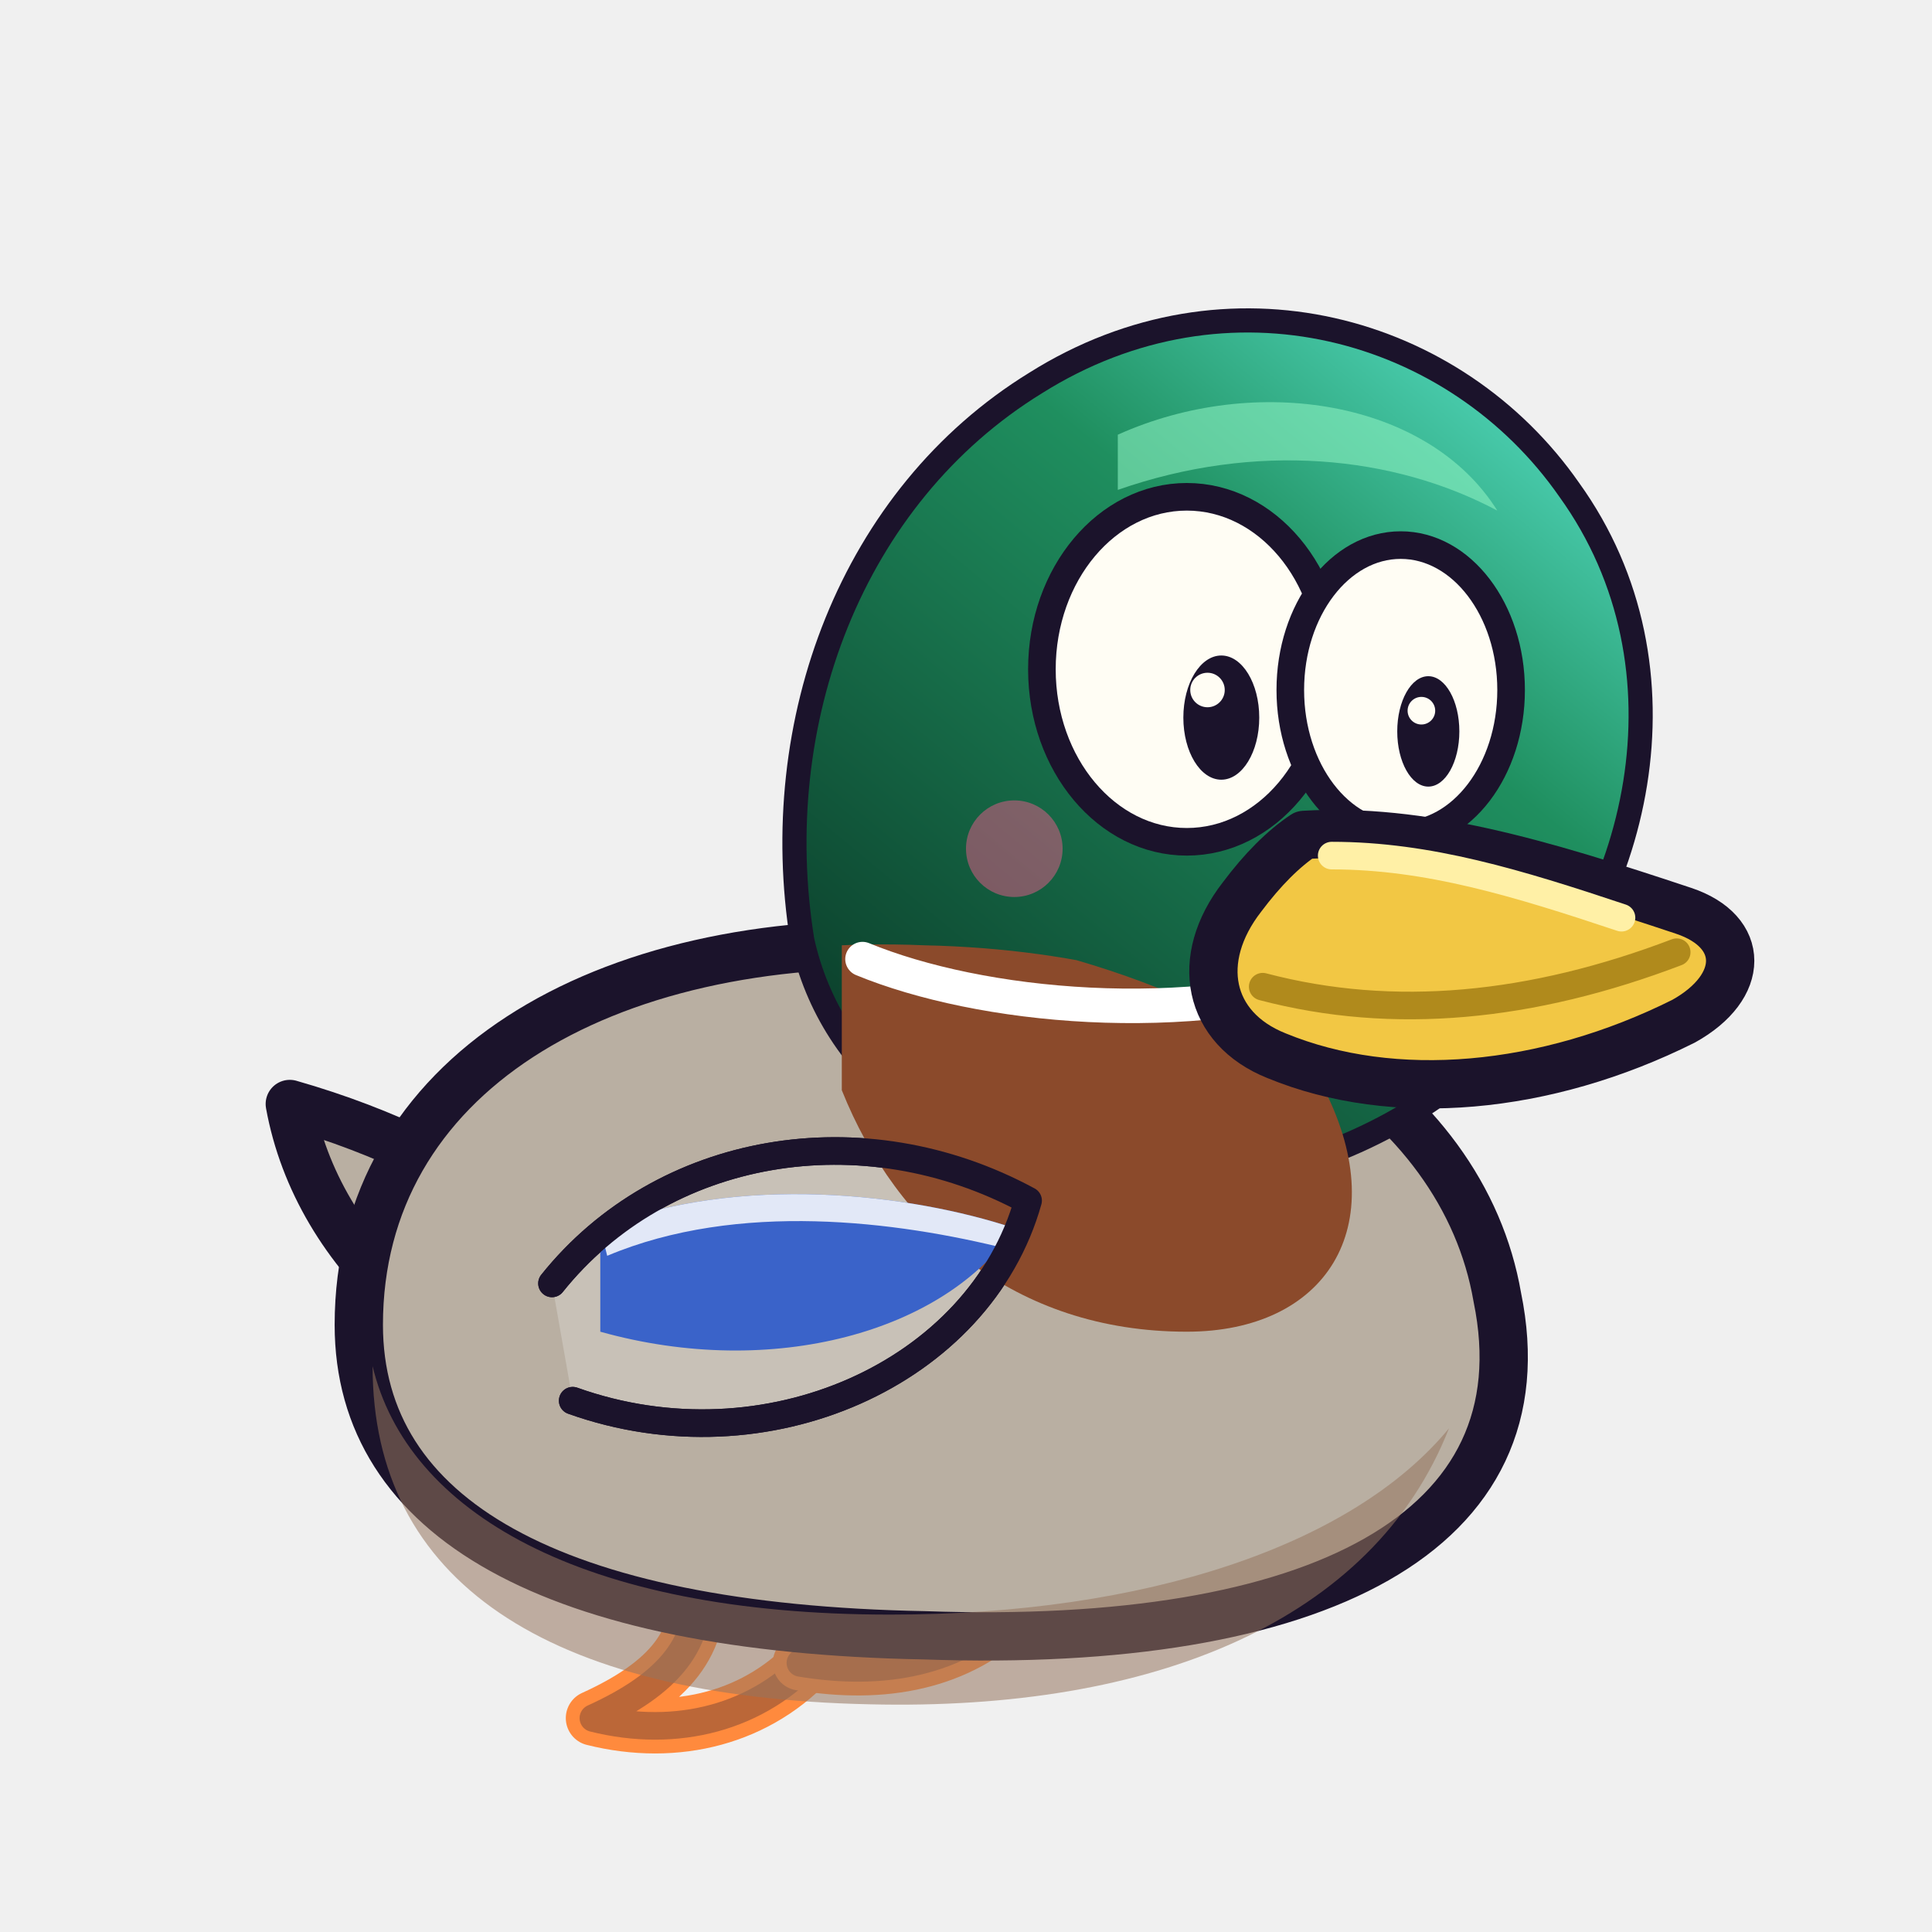
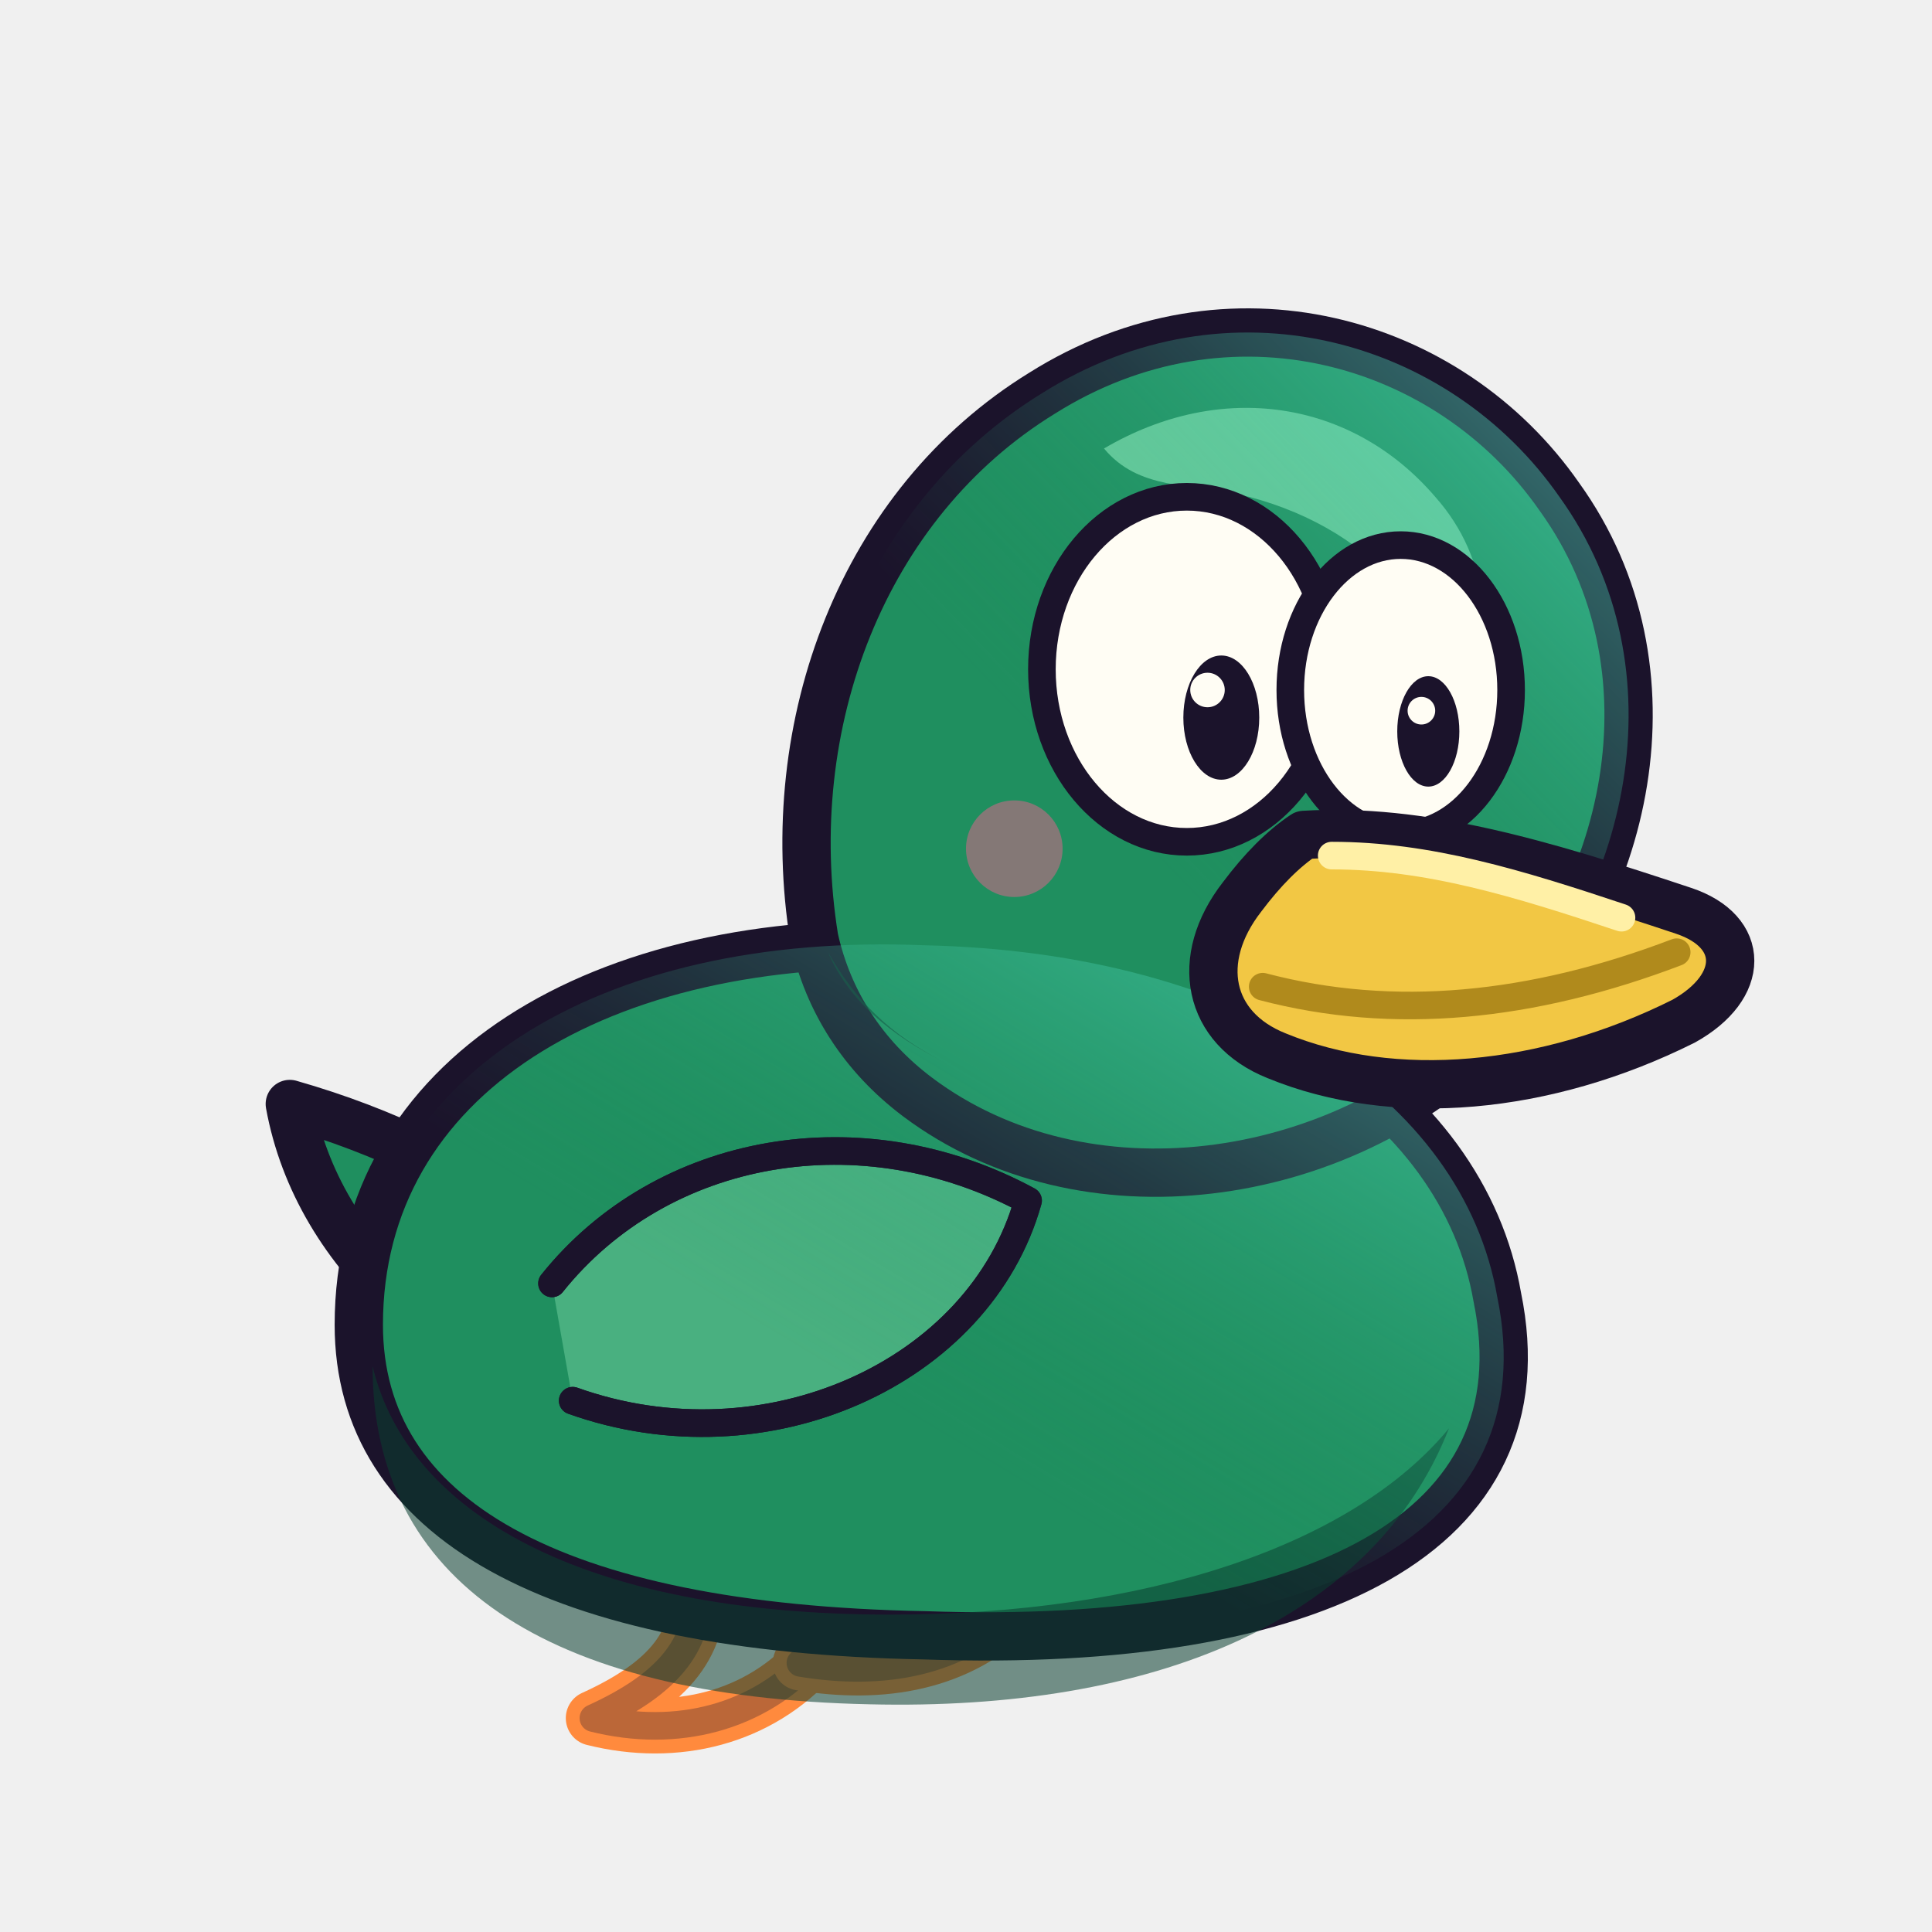
<svg xmlns="http://www.w3.org/2000/svg" viewBox="-24 -56 560 560" width="100%" height="100%" fill="none">
  <defs>
-     <linearGradient id="mallard-head" x1="1" y1="0" x2="0.2" y2="1">
-       <stop offset="0" stop-color="#5EEAD4">
+     <linearGradient id="mallard-sheen" x1="1" y1="0" x2="0" y2="1">
+       <stop offset="0" stop-color="#5EEAD4" stop-opacity="0.55">
        <animate attributeName="stop-color" values="#5EEAD4;#7C3AED;#22C55E;#5EEAD4" dur="4s" begin="0s" repeatCount="indefinite" />
      </stop>
-       <stop offset="0.4" stop-color="#1F8F5F" />
-       <stop offset="1" stop-color="#0B3D2A" />
+       <stop offset="0.6" stop-color="#1F8F5F" stop-opacity="0" />
    </linearGradient>
  </defs>
  <path d="M178 402 c2 18 -8 30 -30 40 c24 6 48 0 64 -18" fill="none" stroke="#FF8A3D" stroke-width="16" stroke-linecap="round" stroke-linejoin="round" />
  <path d="M178 402 c2 18 -8 30 -30 40 c24 6 48 0 64 -18" fill="none" stroke="#1B132B" stroke-width="8" stroke-linecap="round" stroke-linejoin="round" opacity="0.3" />
  <path d="M238 386 c2 18 -8 30 -30 40 c24 4 46 0 62 -16" fill="none" stroke="#FF8A3D" stroke-width="16" stroke-linecap="round" stroke-linejoin="round" />
  <path d="M238 386 c2 18 -8 30 -30 40 c24 4 46 0 62 -16" fill="none" stroke="#1B132B" stroke-width="8" stroke-linecap="round" stroke-linejoin="round" opacity="0.3" />
-   <path d="M94 322 c-18 -16 -30 -36 -34 -58 c28 8 52 20 70 34" fill="#B9AFA2" stroke="#1B132B" stroke-width="14" stroke-linecap="round" stroke-linejoin="round" />
-   <path d="M80 328 c0 -72 70 -114 164 -110 c92 2 156 44 166 102 c14 68 -52 102 -166 98 c-108 -2 -164 -34 -164 -90 Z" fill="#B9AFA2" stroke="#1B132B" stroke-width="14" stroke-linejoin="round" />
-   <path d="M84 340 c10 42 60 72 150 72 c74 0 134 -20 162 -54 c-22 56 -86 82 -168 80 c-94 -2 -144 -36 -144 -98 Z" fill="#96755F" opacity="0.55" />
-   <path d="M212 216 c-10 -62 14 -126 66 -158 c54 -34 118 -16 150 30 c36 50 20 118 -20 156 c-44 44 -118 54 -166 18 c-16 -12 -26 -28 -30 -46 Z" fill="#B9AFA2" stroke="#1B132B" stroke-width="14" stroke-linejoin="round" />
-   <path d="M296 74 c34 -20 72 -14 96 14 c16 18 18 42 8 66 c-4 -28 -24 -56 -62 -66 c-18 -4 -32 -2 -42 -14 Z" fill="#DEDCD7" opacity="0.75" />
-   <path d="M216 220 c6 14 18 24 34 32 c-16 -8 -26 -18 -34 -32 Z" fill="#96755F" opacity="0.6" />
-   <path d="M136 316 c32 -40 90 -50 138 -24 c-14 50 -76 78 -132 58" fill="#DEDCD7" opacity="0.4" />
+   <path d="M94 322 c-18 -16 -30 -36 -34 -58 c28 8 52 20 70 34" fill="#1F8F5F" stroke="#1B132B" stroke-width="14" stroke-linecap="round" stroke-linejoin="round" />
+   <path d="M80 328 c0 -72 70 -114 164 -110 c92 2 156 44 166 102 c14 68 -52 102 -166 98 c-108 -2 -164 -34 -164 -90 Z" fill="#1F8F5F" stroke="#1B132B" stroke-width="14" stroke-linejoin="round" />
+   <path d="M84 340 c10 42 60 72 150 72 c74 0 134 -20 162 -54 c-22 56 -86 82 -168 80 c-94 -2 -144 -36 -144 -98 Z" fill="#0A3E30" opacity="0.55" />
+   <path d="M212 216 c-10 -62 14 -126 66 -158 c54 -34 118 -16 150 30 c36 50 20 118 -20 156 c-44 44 -118 54 -166 18 c-16 -12 -26 -28 -30 -46 Z" fill="#1F8F5F" stroke="#1B132B" stroke-width="14" stroke-linejoin="round" />
+   <path d="M296 74 c34 -20 72 -14 96 14 c16 18 18 42 8 66 c-4 -28 -24 -56 -62 -66 c-18 -4 -32 -2 -42 -14 Z" fill="#86E1B1" opacity="0.75" />
+   <path d="M216 220 c6 14 18 24 34 32 c-16 -8 -26 -18 -34 -32 Z" fill="#0A3E30" opacity="0.6" />
+   <path d="M136 316 c32 -40 90 -50 138 -24 c-14 50 -76 78 -132 58" fill="#86E1B1" opacity="0.4" />
  <path d="M136 316 c32 -40 90 -50 138 -24 c-14 50 -76 78 -132 58" fill="none" stroke="#1B132B" stroke-width="8" stroke-linecap="round" stroke-linejoin="round" />
+   <clipPath id="mallard-t">
+     <path d="M80 328 c0 -72 70 -114 164 -110 c92 2 156 44 166 102 c14 68 -52 102 -166 98 c-108 -2 -164 -34 -164 -90 Z" />
+   </clipPath>
+   <g clip-path="url(#mallard-t)">
+     <path d="M80 328 c0 -72 70 -114 164 -110 c92 2 156 44 166 102 c14 68 -52 102 -166 98 c-108 -2 -164 -34 -164 -90 Z" fill="url(#mallard-sheen)" />
+     <linearGradient id="mallard-sweep" x1="0" y1="0" x2="1" y2="0">
+       <stop offset="0" stop-color="#FFFFFF" stop-opacity="0" />
+       <stop offset="0.5" stop-color="#FFFFFF" stop-opacity="0.5" />
+       <stop offset="1" stop-color="#FFFFFF" stop-opacity="0" />
+     </linearGradient>
+     <rect x="0" y="180" width="50" height="300" fill="url(#mallard-sweep)" transform="skewX(-22)">
+       <animateTransform attributeName="transform" type="translate" values="0 0;520 0;520 0" keyTimes="0;0.45;1" dur="3.4s" begin="0s" repeatCount="indefinite" additive="sum" />
+     </rect>
+   </g>
  <clipPath id="mallard-h">
    <path d="M212 216 c-10 -62 14 -126 66 -158 c54 -34 118 -16 150 30 c36 50 20 118 -20 156 c-44 44 -118 54 -166 18 c-16 -12 -26 -28 -30 -46 Z" />
  </clipPath>
  <g clip-path="url(#mallard-h)">
-     <path d="M212 216 c-10 -62 14 -126 66 -158 c54 -34 118 -16 150 30 c36 50 20 118 -20 156 c-44 44 -118 54 -166 18 c-16 -12 -26 -28 -30 -46 Z" fill="url(#mallard-head)" />
-     <path d="M300 70 C340 52 390 60 410 92 C380 76 340 72 300 86 Z" fill="#8AF0C0" opacity="0.6" />
-     <linearGradient id="mallard-sweep" x1="0" y1="0" x2="1" y2="0">
-       <stop offset="0" stop-color="#FFFFFF" stop-opacity="0" />
-       <stop offset="0.5" stop-color="#FFFFFF" stop-opacity="0.45" />
-       <stop offset="1" stop-color="#FFFFFF" stop-opacity="0" />
-     </linearGradient>
-     <rect x="150" y="0" width="40" height="280" fill="url(#mallard-sweep)" transform="skewX(-22)">
-       <animateTransform attributeName="transform" type="translate" values="0 0;340 0;340 0" keyTimes="0;0.45;1" dur="3.2s" begin="0s" repeatCount="indefinite" additive="sum" />
-     </rect>
+     <path d="M212 216 c-10 -62 14 -126 66 -158 c54 -34 118 -16 150 30 c36 50 20 118 -20 156 c-44 44 -118 54 -166 18 c-16 -12 -26 -28 -30 -46 Z" fill="url(#mallard-sheen)" />
  </g>
-   <clipPath id="mallard-t">
-     <path d="M80 328 c0 -72 70 -114 164 -110 c92 2 156 44 166 102 c14 68 -52 102 -166 98 c-108 -2 -164 -34 -164 -90 Z" />
-   </clipPath>
-   <g clip-path="url(#mallard-t)">
-     <path d="M220 210 C270 214 330 230 360 260 C380 300 360 330 320 330 C270 330 236 300 220 260 Z" fill="#8B4A2B" />
-     <path d="M150 300 C190 284 240 290 270 300 C250 330 200 344 150 330 Z" fill="#3A63C9">
-       <animate attributeName="fill" values="#3A63C9;#6D4BE0;#3A63C9" dur="2.6s" repeatCount="indefinite" calcMode="spline" keySplines="0.45 0 0.55 1;0.45 0 0.55 1" />
-     </path>
-     <path d="M150 300 C190 284 240 290 270 300 L268 306 C236 298 190 292 152 308 Z" fill="#FFFFFF" opacity="0.85" />
-   </g>
-   <path d="M226 222 C260 236 320 242 368 226" fill="none" stroke="#FFFFFF" stroke-width="10" stroke-linecap="round" />
  <path d="M136 316 c32 -40 90 -50 138 -24 c-14 50 -76 78 -132 58" fill="none" stroke="#1B132B" stroke-width="8" stroke-linecap="round" stroke-linejoin="round" />
  <circle cx="270" cy="190" r="14" fill="#FF5C93" opacity="0.45" />
  <ellipse cx="320" cy="138" rx="42" ry="50" fill="#FFFDF4" stroke="#1B132B" stroke-width="8" />
  <ellipse cx="330" cy="152" rx="11" ry="18" fill="#1B132B" />
  <circle cx="326" cy="144" r="5" fill="#FFFDF4" />
  <ellipse cx="382" cy="144" rx="32" ry="42" fill="#FFFDF4" stroke="#1B132B" stroke-width="8" />
  <ellipse cx="390" cy="156" rx="9" ry="16" fill="#1B132B" />
  <circle cx="388" cy="150" r="4" fill="#FFFDF4" />
  <path d="M354 186 c34 -2 68 8 110 22 c18 6 18 22 0 32 c-40 20 -84 24 -118 10 c-20 -8 -24 -28 -10 -46 c6 -8 12 -14 18 -18 Z" fill="#F2C744" stroke="#1B132B" stroke-width="14" stroke-linejoin="round" />
  <path d="M362 192 c28 0 54 8 84 18" stroke="#FFF0A6" stroke-width="8" stroke-linecap="round" fill="none" />
  <path d="M342 230 c38 10 78 6 120 -10" stroke="#B08A1C" stroke-width="8" stroke-linecap="round" fill="none" />
</svg>
